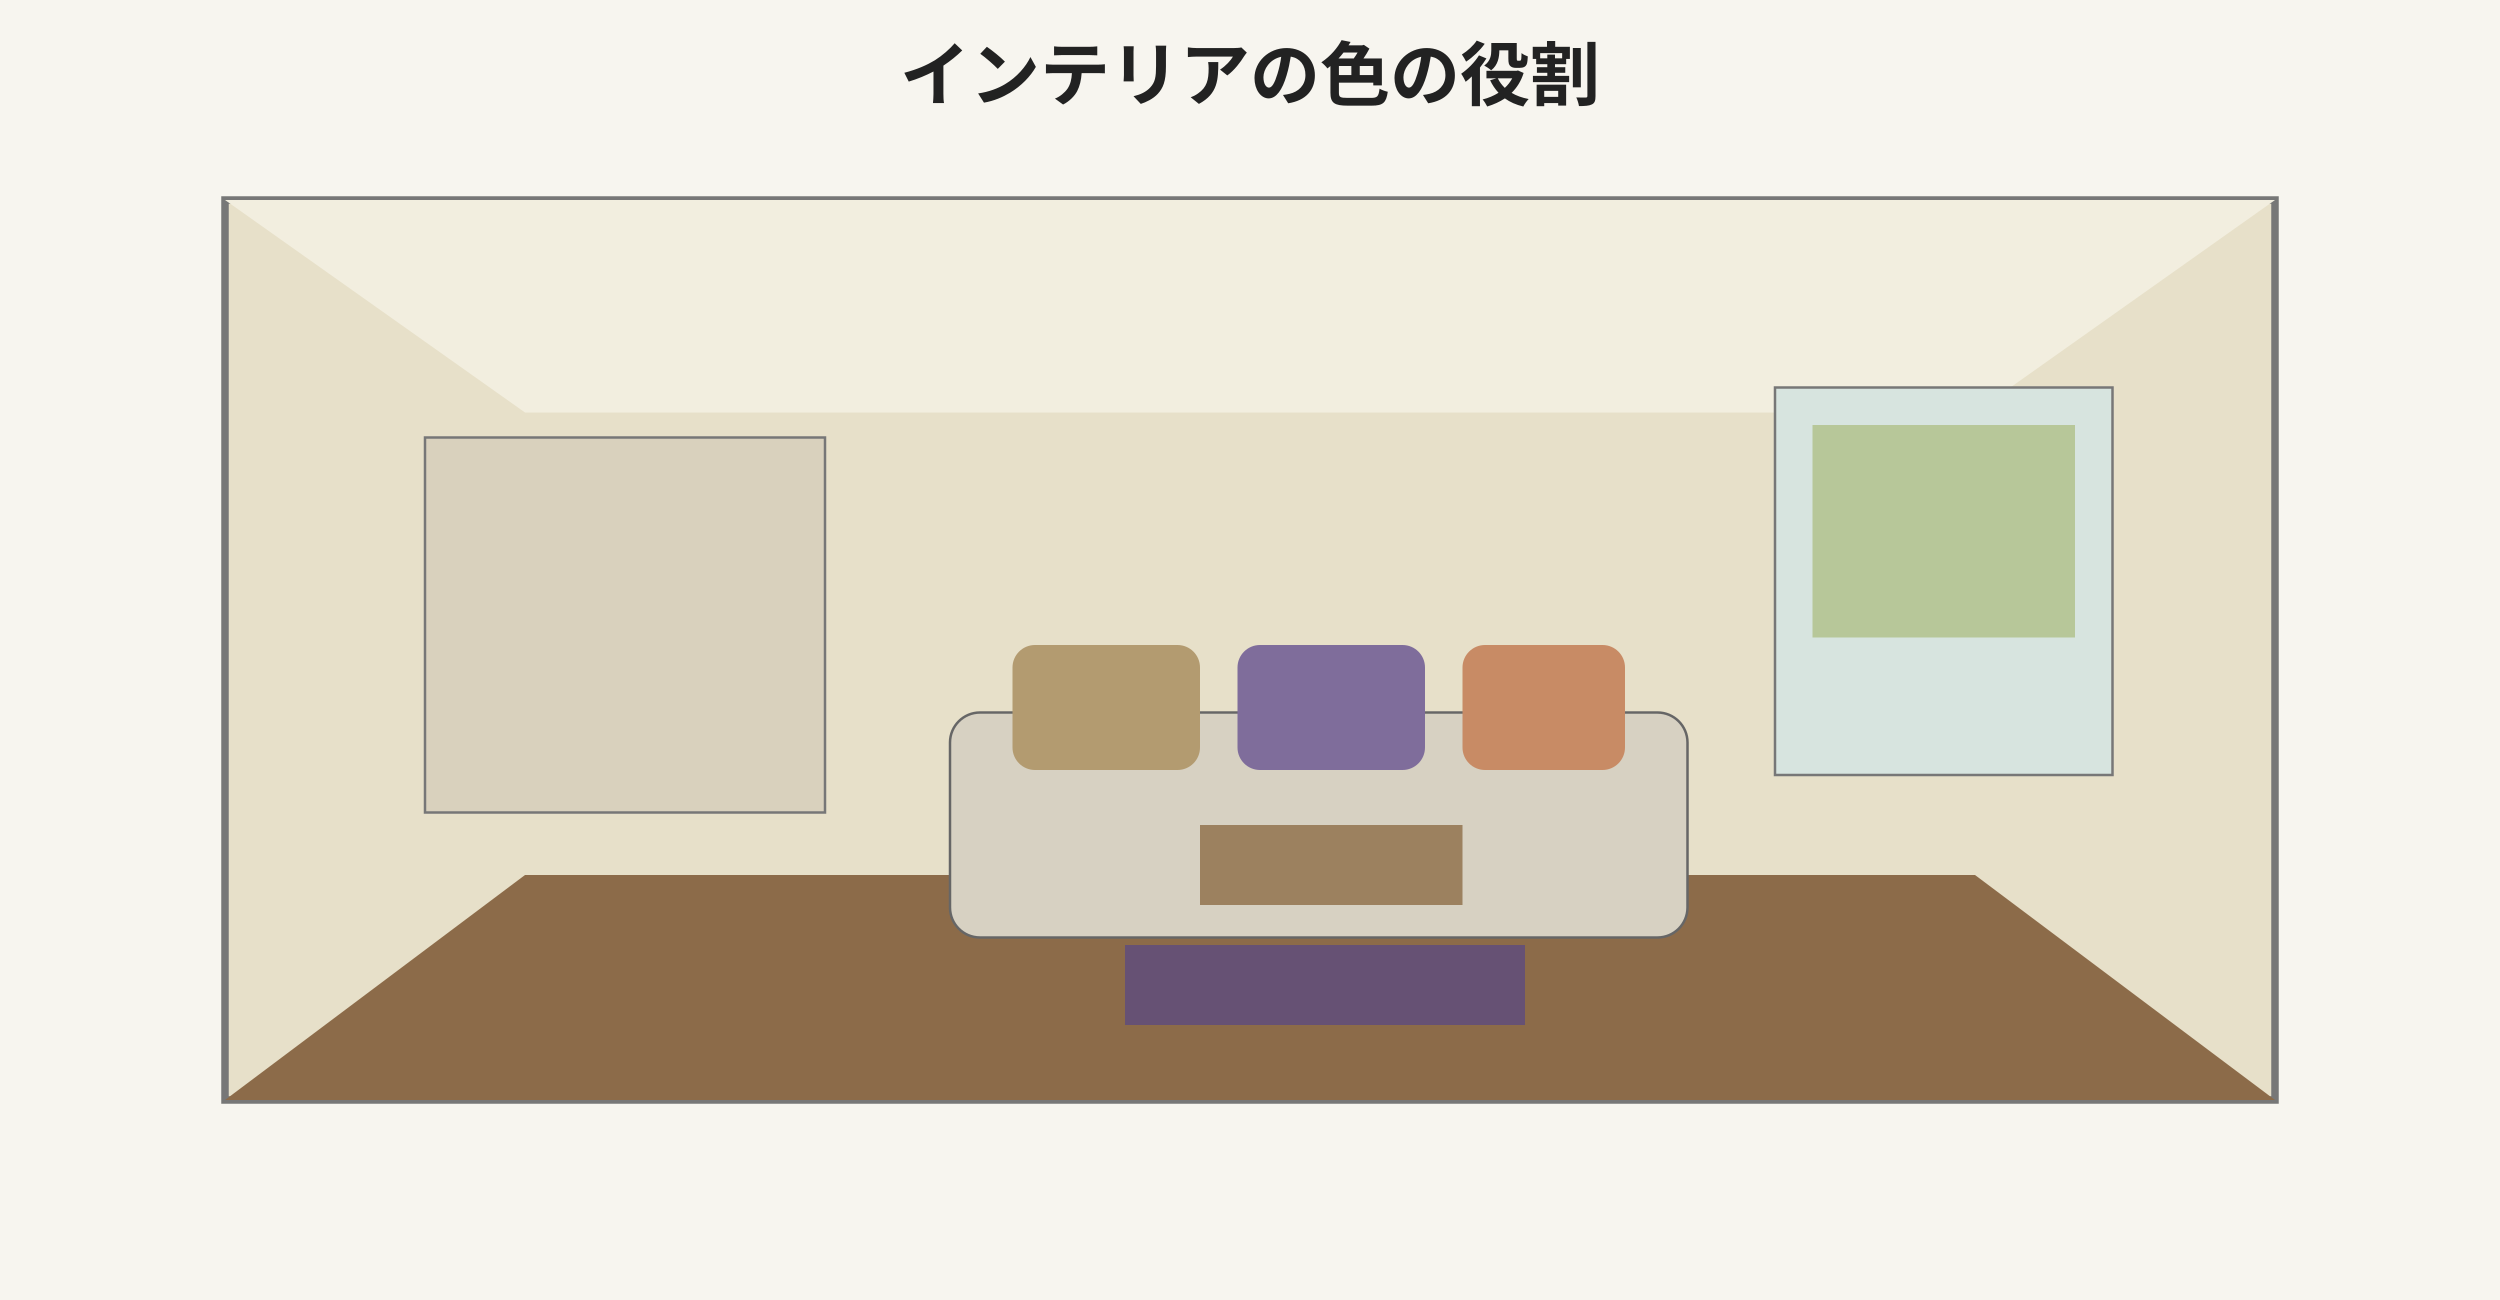
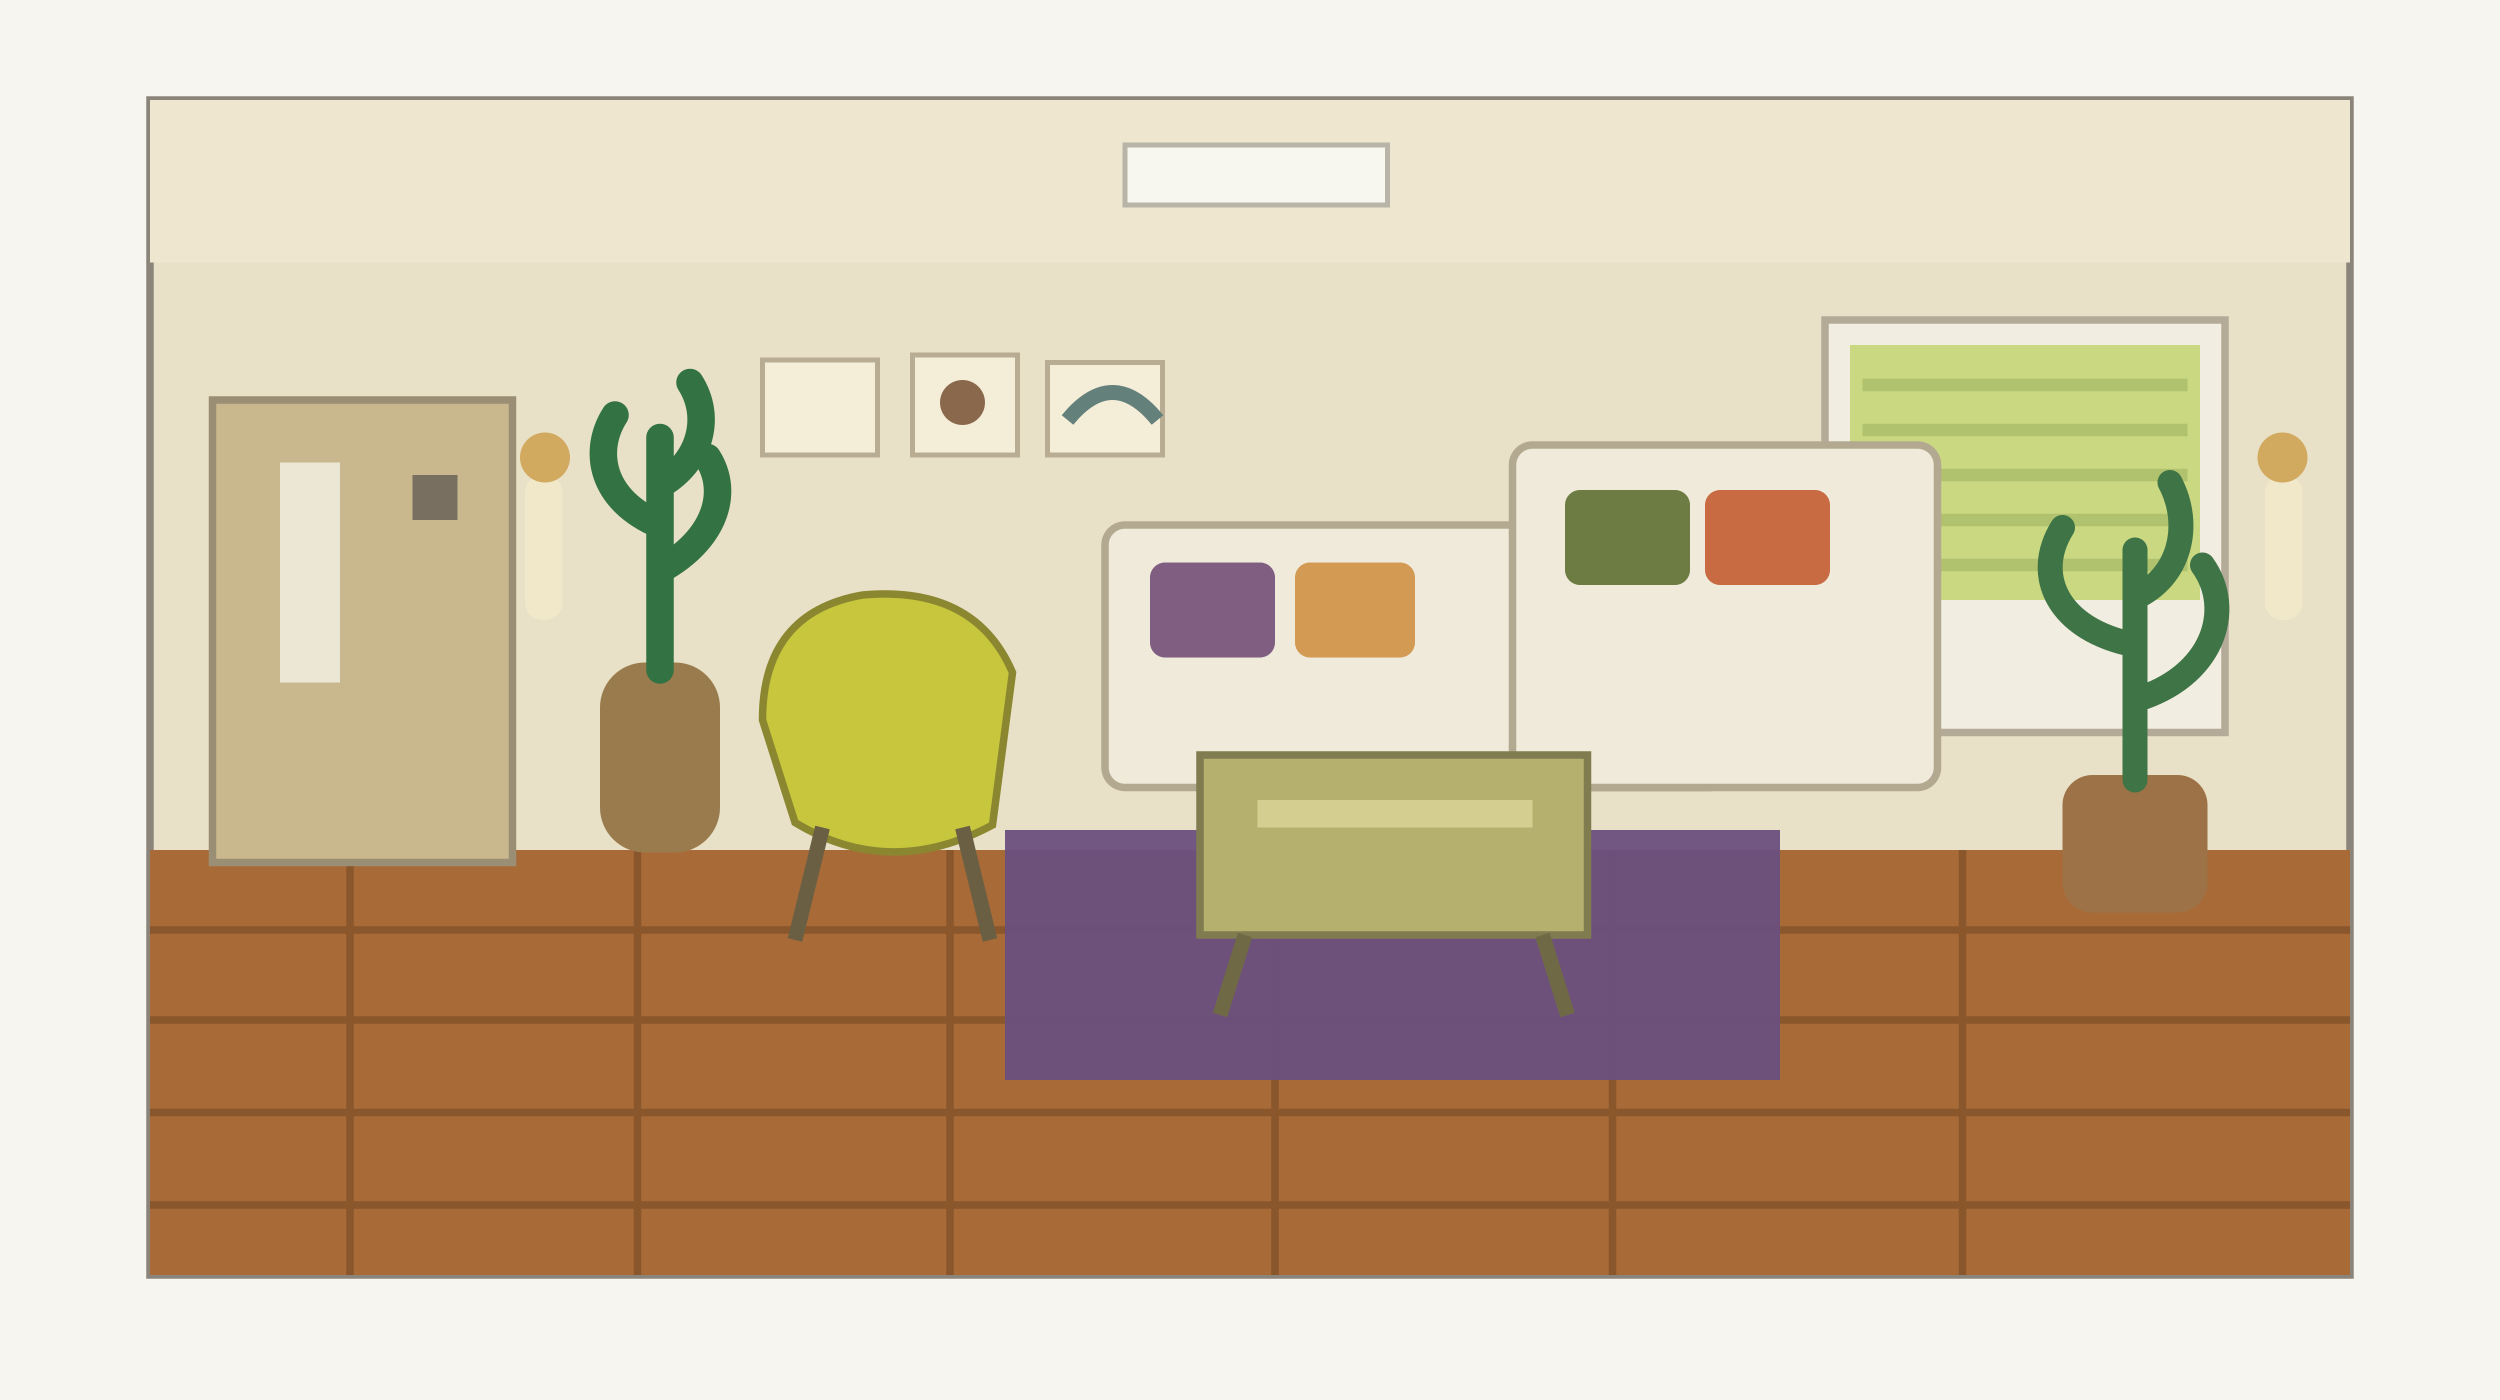
- <svg xmlns="http://www.w3.org/2000/svg" viewBox="0 0 1000 520" role="img" aria-label="室内配色を再構成した学習用図版">
-   <rect width="1000" height="520" fill="#f7f5ef" />
-   <g font-family="sans-serif" fill="#222">
-     <text x="500" y="40" text-anchor="middle" font-size="28" font-weight="700">インテリアの色の役割</text>
-     <g transform="translate(90 80)">
-       <rect width="820" height="360" fill="#e7e0c9" stroke="#777" stroke-width="3" />
-       <polygon points="0,0 820,0 700,85 120,85" fill="#f2eedf" />
-       <polygon points="0,360 820,360 700,270 120,270" fill="#8c6b49" />
-       <rect x="80" y="95" width="160" height="150" fill="#d9d1bd" stroke="#777" />
-       <rect x="620" y="75" width="135" height="155" fill="#d7e4df" stroke="#777" />
-       <rect x="635" y="90" width="105" height="85" fill="#b7c799" />
-       <rect x="290" y="205" width="295" height="90" rx="12" fill="#d7d1c2" stroke="#666" />
-       <rect x="315" y="178" width="75" height="50" rx="9" fill="#b39b70" />
-       <rect x="405" y="178" width="75" height="50" rx="9" fill="#7f6d9b" />
-       <rect x="495" y="178" width="65" height="50" rx="9" fill="#c88b65" />
-       <rect x="360" y="298" width="160" height="32" fill="#665174" />
-       <rect x="390" y="250" width="105" height="32" fill="#9c815f" />
+ <svg xmlns="http://www.w3.org/2000/svg" viewBox="0 0 1000 560" role="img" aria-label="2026年度夏期 問題14Cの室内を学習用に再構成した図">
+   <rect width="1000" height="560" fill="#f7f5ef" />
+   <g transform="translate(60 40)">
+     <rect x="0" y="0" width="880" height="470" fill="#e9e1c7" stroke="#8b847a" stroke-width="3" />
+     <rect x="0" y="0" width="880" height="65" fill="#eee6cf" />
+     <rect x="390" y="18" width="105" height="24" fill="#f8f7ef" stroke="#b8b4a8" stroke-width="2" />
+     <g>
+       <rect x="0" y="300" width="880" height="170" fill="#a86b37" />
+       <g stroke="#7d4d28" stroke-width="3" opacity="0.7">
+         <line x1="0" y1="332" x2="880" y2="332" />
+         <line x1="0" y1="368" x2="880" y2="368" />
+         <line x1="0" y1="405" x2="880" y2="405" />
+         <line x1="0" y1="442" x2="880" y2="442" />
+         <line x1="80" y1="300" x2="80" y2="470" />
+         <line x1="195" y1="300" x2="195" y2="470" />
+         <line x1="320" y1="300" x2="320" y2="470" />
+         <line x1="450" y1="300" x2="450" y2="470" />
+         <line x1="585" y1="300" x2="585" y2="470" />
+         <line x1="725" y1="300" x2="725" y2="470" />
+       </g>
+     </g>
+     <g>
+       <rect x="25" y="120" width="120" height="185" fill="#c9b88e" stroke="#9a8e75" stroke-width="3" />
+       <rect x="52" y="145" width="24" height="88" fill="#ece7d5" />
+       <rect x="105" y="150" width="18" height="18" fill="#786f60" />
+     </g>
+     <g>
+       <rect x="670" y="88" width="160" height="165" fill="#f1eee1" stroke="#b4aa98" stroke-width="3" />
+       <rect x="680" y="98" width="140" height="102" fill="#c9d881" />
+       <g stroke="#a5b966" stroke-width="5" opacity="0.7">
+         <line x1="685" y1="114" x2="815" y2="114" />
+         <line x1="685" y1="132" x2="815" y2="132" />
+         <line x1="685" y1="150" x2="815" y2="150" />
+         <line x1="685" y1="168" x2="815" y2="168" />
+         <line x1="685" y1="186" x2="815" y2="186" />
+       </g>
+     </g>
+     <g fill="#f0eadb" stroke="#b3a991" stroke-width="3">
+       <rect x="382" y="170" width="250" height="105" rx="8" />
+       <rect x="545" y="138" width="170" height="137" rx="8" />
+     </g>
+     <g>
+       <rect x="400" y="185" width="50" height="38" rx="6" fill="#7f5e81" />
+       <rect x="458" y="185" width="48" height="38" rx="6" fill="#d39a54" />
+       <rect x="566" y="156" width="50" height="38" rx="6" fill="#6c7c42" />
+       <rect x="622" y="156" width="50" height="38" rx="6" fill="#c86b43" />
+     </g>
+     <g>
+       <rect x="342" y="292" width="310" height="100" fill="#6b507e" opacity="0.95" />
+       <rect x="420" y="262" width="155" height="72" fill="#b5b06e" stroke="#817c50" stroke-width="3" />
+       <rect x="443" y="280" width="110" height="11" fill="#d4cf91" />
+       <line x1="438" y1="334" x2="428" y2="366" stroke="#6f6946" stroke-width="6" />
+       <line x1="557" y1="334" x2="567" y2="366" stroke="#6f6946" stroke-width="6" />
+     </g>
+     <g>
+       <path d="M245 248Q245 205 285 198Q330 194 345 229L337 290Q296 312 258 289Z" fill="#c7c63d" stroke="#8a8730" stroke-width="3" />
+       <line x1="269" y1="291" x2="258" y2="336" stroke="#6b5f43" stroke-width="6" />
+       <line x1="325" y1="291" x2="336" y2="336" stroke="#6b5f43" stroke-width="6" />
+     </g>
+     <g>
+       <rect x="180" y="225" width="48" height="76" rx="18" fill="#997b4d" />
+       <path d="M204 228V135M204 170C180 160 177 140 186 126M204 188C226 176 232 157 223 143M204 154C220 145 225 127 216 113" fill="none" stroke="#327243" stroke-width="11" stroke-linecap="round" />
+     </g>
+     <g>
+       <rect x="765" y="270" width="58" height="55" rx="12" fill="#9e7247" />
+       <path d="M794 272V180M794 218C763 212 753 190 765 171M794 240C825 231 834 204 821 186M794 199C812 191 817 170 808 153" fill="none" stroke="#3e7446" stroke-width="10" stroke-linecap="round" />
+     </g>
+     <g fill="#f4eed8" stroke="#b8ad93" stroke-width="2">
+       <rect x="245" y="104" width="46" height="38" />
+       <rect x="305" y="102" width="42" height="40" />
+       <rect x="359" y="105" width="46" height="37" />
+     </g>
+     <circle cx="325" cy="121" r="9" fill="#8a684b" />
+     <path d="M367 128q18-22 36 0" fill="none" stroke="#64807b" stroke-width="6" />
+     <g fill="#f1e8c9">
+       <rect x="150" y="150" width="15" height="58" rx="7" />
+       <rect x="846" y="150" width="15" height="58" rx="7" />
+     </g>
+     <g fill="#d1a95f">
+       <circle cx="158" cy="143" r="10" />
+       <circle cx="853" cy="143" r="10" />
    </g>
  </g>
</svg>
